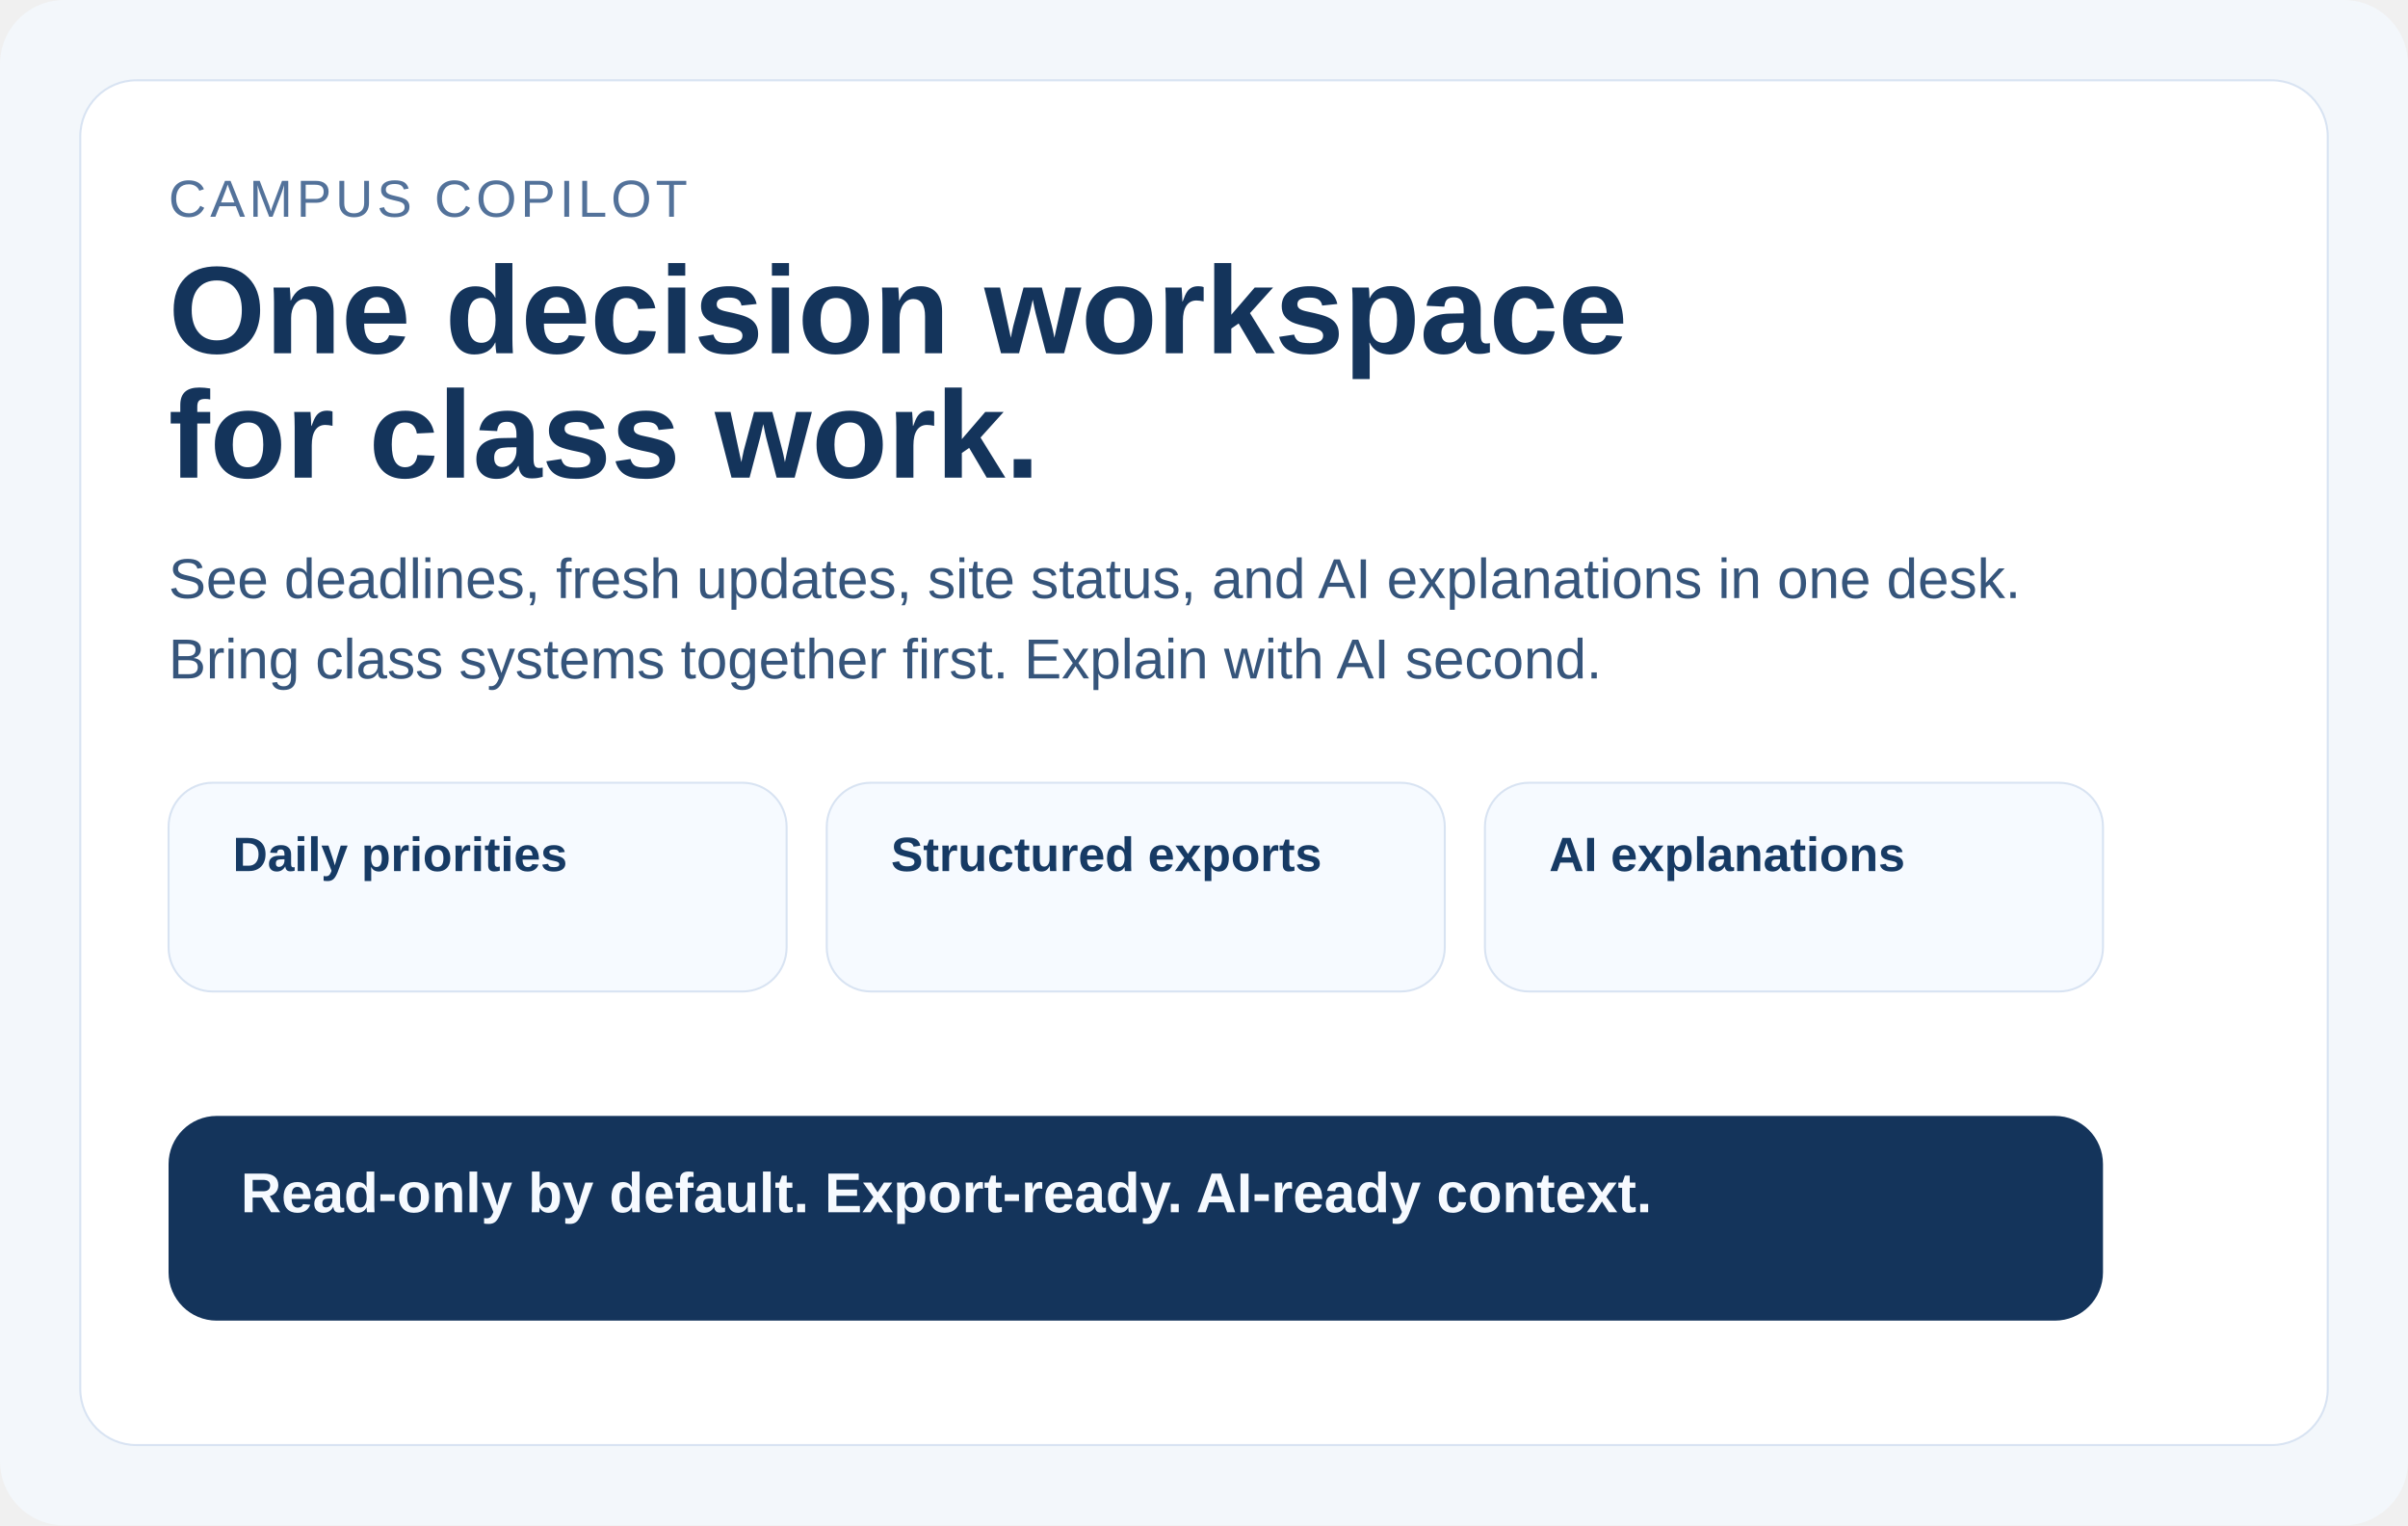
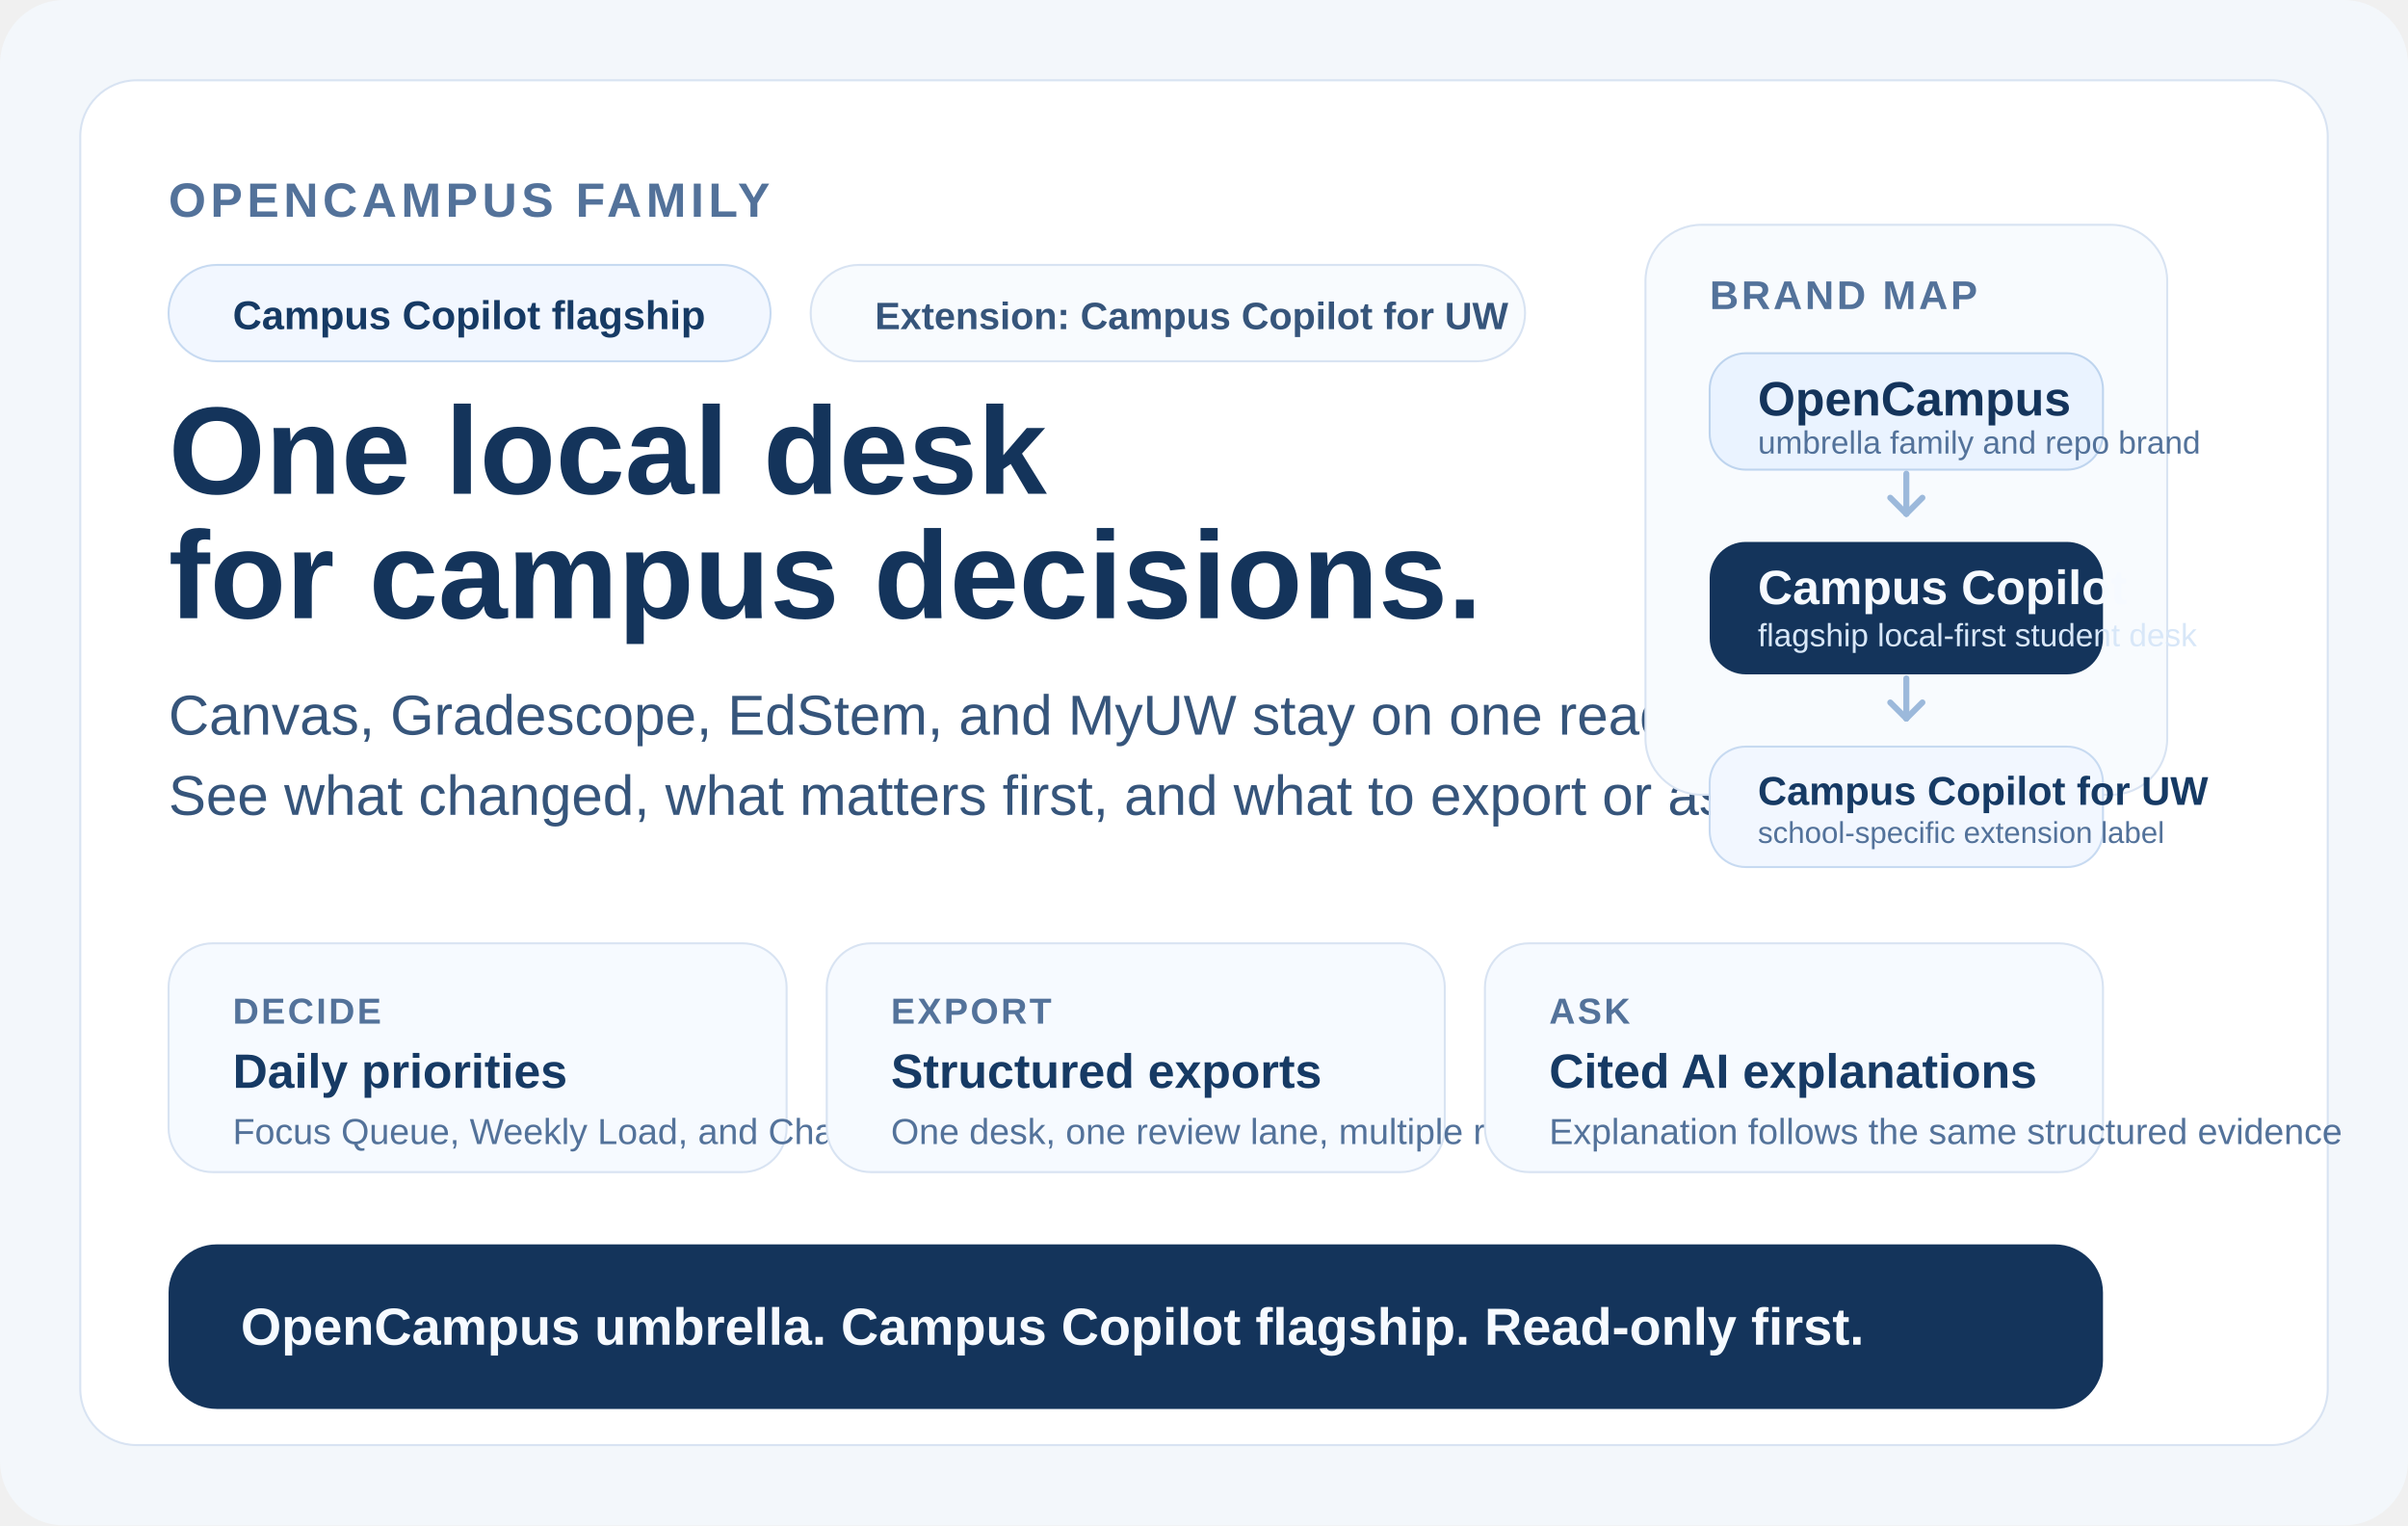
<svg xmlns="http://www.w3.org/2000/svg" width="1200" height="760" viewBox="0 0 1200 760" fill="none">
  <rect width="1200" height="760" rx="32" fill="#F3F7FB" />
  <rect x="40" y="40" width="1120" height="680" rx="28" fill="white" stroke="#D8E3F2" />
-   <text x="84" y="108" fill="#53729A" font-family="Arial, Helvetica, sans-serif" font-size="26" letter-spacing="2">CAMPUS COPILOT</text>
-   <text x="84" y="176" fill="#14345B" font-family="Arial, Helvetica, sans-serif" font-size="62" font-weight="700">One decision workspace</text>
-   <text x="84" y="238" fill="#14345B" font-family="Arial, Helvetica, sans-serif" font-size="62" font-weight="700">for class work.</text>
-   <text x="84" y="298" fill="#36557B" font-family="Arial, Helvetica, sans-serif" font-size="28">See deadlines, fresh updates, site status, and AI explanations in one desk.</text>
-   <text x="84" y="338" fill="#36557B" font-family="Arial, Helvetica, sans-serif" font-size="28">Bring class systems together first. Explain with AI second.</text>
-   <rect x="84" y="390" width="308" height="104" rx="22" fill="#F6FAFF" stroke="#D8E3F2" />
-   <text x="116" y="434" fill="#163A64" font-family="Arial, Helvetica, sans-serif" font-size="24" font-weight="700">Daily priorities</text>
-   <rect x="412" y="390" width="308" height="104" rx="22" fill="#F6FAFF" stroke="#D8E3F2" />
-   <text x="444" y="434" fill="#163A64" font-family="Arial, Helvetica, sans-serif" font-size="24" font-weight="700">Structured exports</text>
-   <rect x="740" y="390" width="308" height="104" rx="22" fill="#F6FAFF" stroke="#D8E3F2" />
-   <text x="772" y="434" fill="#163A64" font-family="Arial, Helvetica, sans-serif" font-size="24" font-weight="700">AI explanations</text>
-   <rect x="84" y="556" width="964" height="102" rx="24" fill="#14345B" />
-   <text x="120" y="604" fill="#F6FAFF" font-family="Arial, Helvetica, sans-serif" font-size="28" font-weight="700">Read-only by default. Export-ready. AI-ready context.</text>
+   <text x="84" y="108" fill="#53729A" font-family="Arial, Helvetica, sans-serif" font-size="24" font-weight="700" letter-spacing="2.2">OPENCAMPUS FAMILY</text>
+   <rect x="84" y="132" width="300" height="48" rx="24" fill="#F2F7FF" stroke="#C7DAF1" />
+   <text x="116" y="164" fill="#163A64" font-family="Arial, Helvetica, sans-serif" font-size="20" font-weight="700">Campus Copilot flagship</text>
+   <rect x="404" y="132" width="356" height="48" rx="24" fill="#F8FBFE" stroke="#D8E3F2" />
+   <text x="436" y="164" fill="#36557B" font-family="Arial, Helvetica, sans-serif" font-size="19" font-weight="700">Extension: Campus Copilot for UW</text>
+   <text x="84" y="246" fill="#14345B" font-family="Arial, Helvetica, sans-serif" font-size="62" font-weight="700">One local desk</text>
+   <text x="84" y="308" fill="#14345B" font-family="Arial, Helvetica, sans-serif" font-size="62" font-weight="700">for campus decisions.</text>
+   <text x="84" y="366" fill="#36557B" font-family="Arial, Helvetica, sans-serif" font-size="28">Canvas, Gradescope, EdStem, and MyUW stay on one read-only workspace.</text>
+   <text x="84" y="406" fill="#36557B" font-family="Arial, Helvetica, sans-serif" font-size="28">See what changed, what matters first, and what to export or ask with cited AI.</text>
+   <rect x="820" y="112" width="260" height="284" rx="28" fill="#F8FBFE" stroke="#D8E3F2" />
+   <text x="852" y="154" fill="#53729A" font-family="Arial, Helvetica, sans-serif" font-size="20" font-weight="700" letter-spacing="1.4">BRAND MAP</text>
+   <rect x="852" y="176" width="196" height="58" rx="18" fill="#EAF3FF" stroke="#BED4EE" />
+   <text x="876" y="207" fill="#14345B" font-family="Arial, Helvetica, sans-serif" font-size="24" font-weight="700">OpenCampus</text>
+   <text x="876" y="226" fill="#53729A" font-family="Arial, Helvetica, sans-serif" font-size="16">umbrella family and repo brand</text>
+   <path d="M950 236V256" stroke="#9CB9DB" stroke-width="3" stroke-linecap="round" />
+   <path d="M950 256L942 248" stroke="#9CB9DB" stroke-width="3" stroke-linecap="round" />
+   <path d="M950 256L958 248" stroke="#9CB9DB" stroke-width="3" stroke-linecap="round" />
+   <rect x="852" y="270" width="196" height="66" rx="18" fill="#14345B" />
+   <text x="876" y="301" fill="#F6FAFF" font-family="Arial, Helvetica, sans-serif" font-size="24" font-weight="700">Campus Copilot</text>
+   <text x="876" y="322" fill="#D8E7F8" font-family="Arial, Helvetica, sans-serif" font-size="16">flagship local-first student desk</text>
+   <path d="M950 338V358" stroke="#9CB9DB" stroke-width="3" stroke-linecap="round" />
+   <path d="M950 358L942 350" stroke="#9CB9DB" stroke-width="3" stroke-linecap="round" />
+   <path d="M950 358L958 350" stroke="#9CB9DB" stroke-width="3" stroke-linecap="round" />
+   <rect x="852" y="372" width="196" height="60" rx="18" fill="#F2F7FF" stroke="#C7DAF1" />
+   <text x="876" y="401" fill="#163A64" font-family="Arial, Helvetica, sans-serif" font-size="20" font-weight="700">Campus Copilot for UW</text>
+   <text x="876" y="420" fill="#53729A" font-family="Arial, Helvetica, sans-serif" font-size="15">school-specific extension label</text>
+   <rect x="84" y="470" width="308" height="114" rx="22" fill="#F6FAFF" stroke="#D8E3F2" />
+   <text x="116" y="510" fill="#53729A" font-family="Arial, Helvetica, sans-serif" font-size="18" font-weight="700" letter-spacing="1.2">DECIDE</text>
+   <text x="116" y="542" fill="#163A64" font-family="Arial, Helvetica, sans-serif" font-size="24" font-weight="700">Daily priorities</text>
+   <text x="116" y="570" fill="#53729A" font-family="Arial, Helvetica, sans-serif" font-size="18">Focus Queue, Weekly Load, and Change Journal</text>
+   <rect x="412" y="470" width="308" height="114" rx="22" fill="#F6FAFF" stroke="#D8E3F2" />
+   <text x="444" y="510" fill="#53729A" font-family="Arial, Helvetica, sans-serif" font-size="18" font-weight="700" letter-spacing="1.2">EXPORT</text>
+   <text x="444" y="542" fill="#163A64" font-family="Arial, Helvetica, sans-serif" font-size="24" font-weight="700">Structured exports</text>
+   <text x="444" y="570" fill="#53729A" font-family="Arial, Helvetica, sans-serif" font-size="18">One desk, one review lane, multiple receipts</text>
+   <rect x="740" y="470" width="308" height="114" rx="22" fill="#F6FAFF" stroke="#D8E3F2" />
+   <text x="772" y="510" fill="#53729A" font-family="Arial, Helvetica, sans-serif" font-size="18" font-weight="700" letter-spacing="1.2">ASK</text>
+   <text x="772" y="542" fill="#163A64" font-family="Arial, Helvetica, sans-serif" font-size="24" font-weight="700">Cited AI explanations</text>
+   <text x="772" y="570" fill="#53729A" font-family="Arial, Helvetica, sans-serif" font-size="18">Explanation follows the same structured evidence</text>
+   <rect x="84" y="620" width="964" height="82" rx="24" fill="#14345B" />
+   <text x="120" y="670" fill="#F6FAFF" font-family="Arial, Helvetica, sans-serif" font-size="26" font-weight="700">OpenCampus umbrella. Campus Copilot flagship. Read-only first.</text>
</svg>
